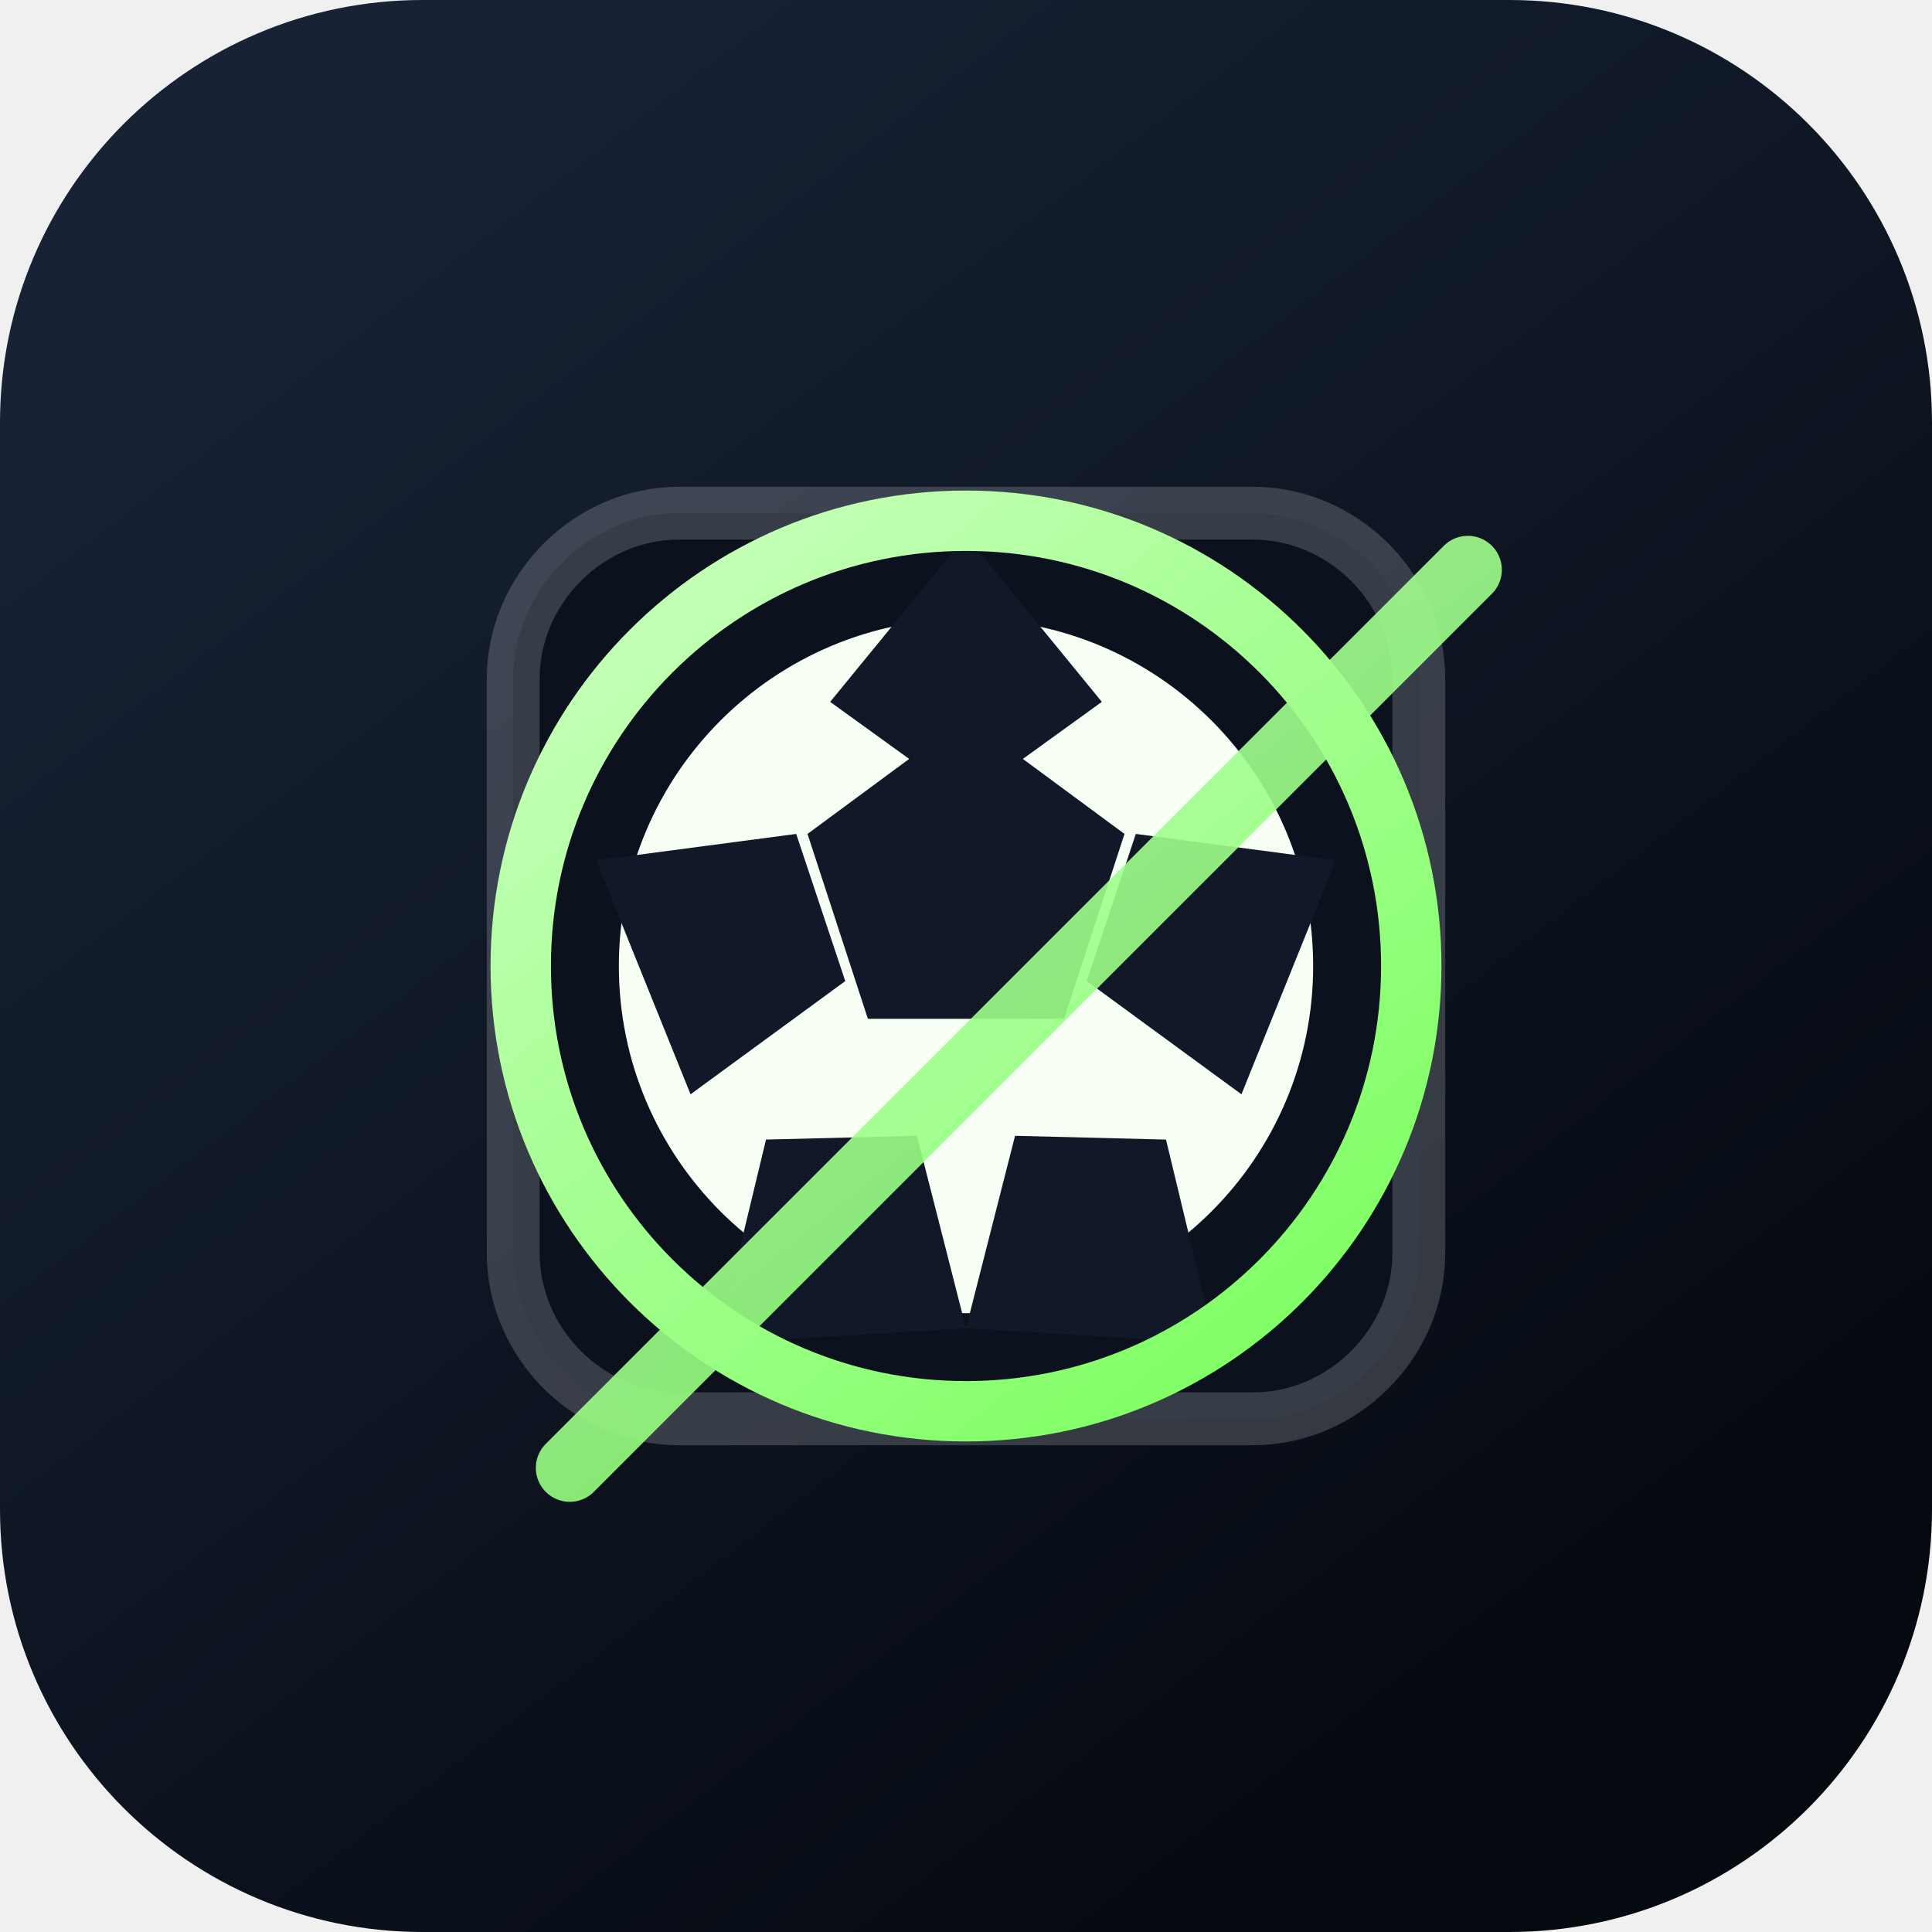
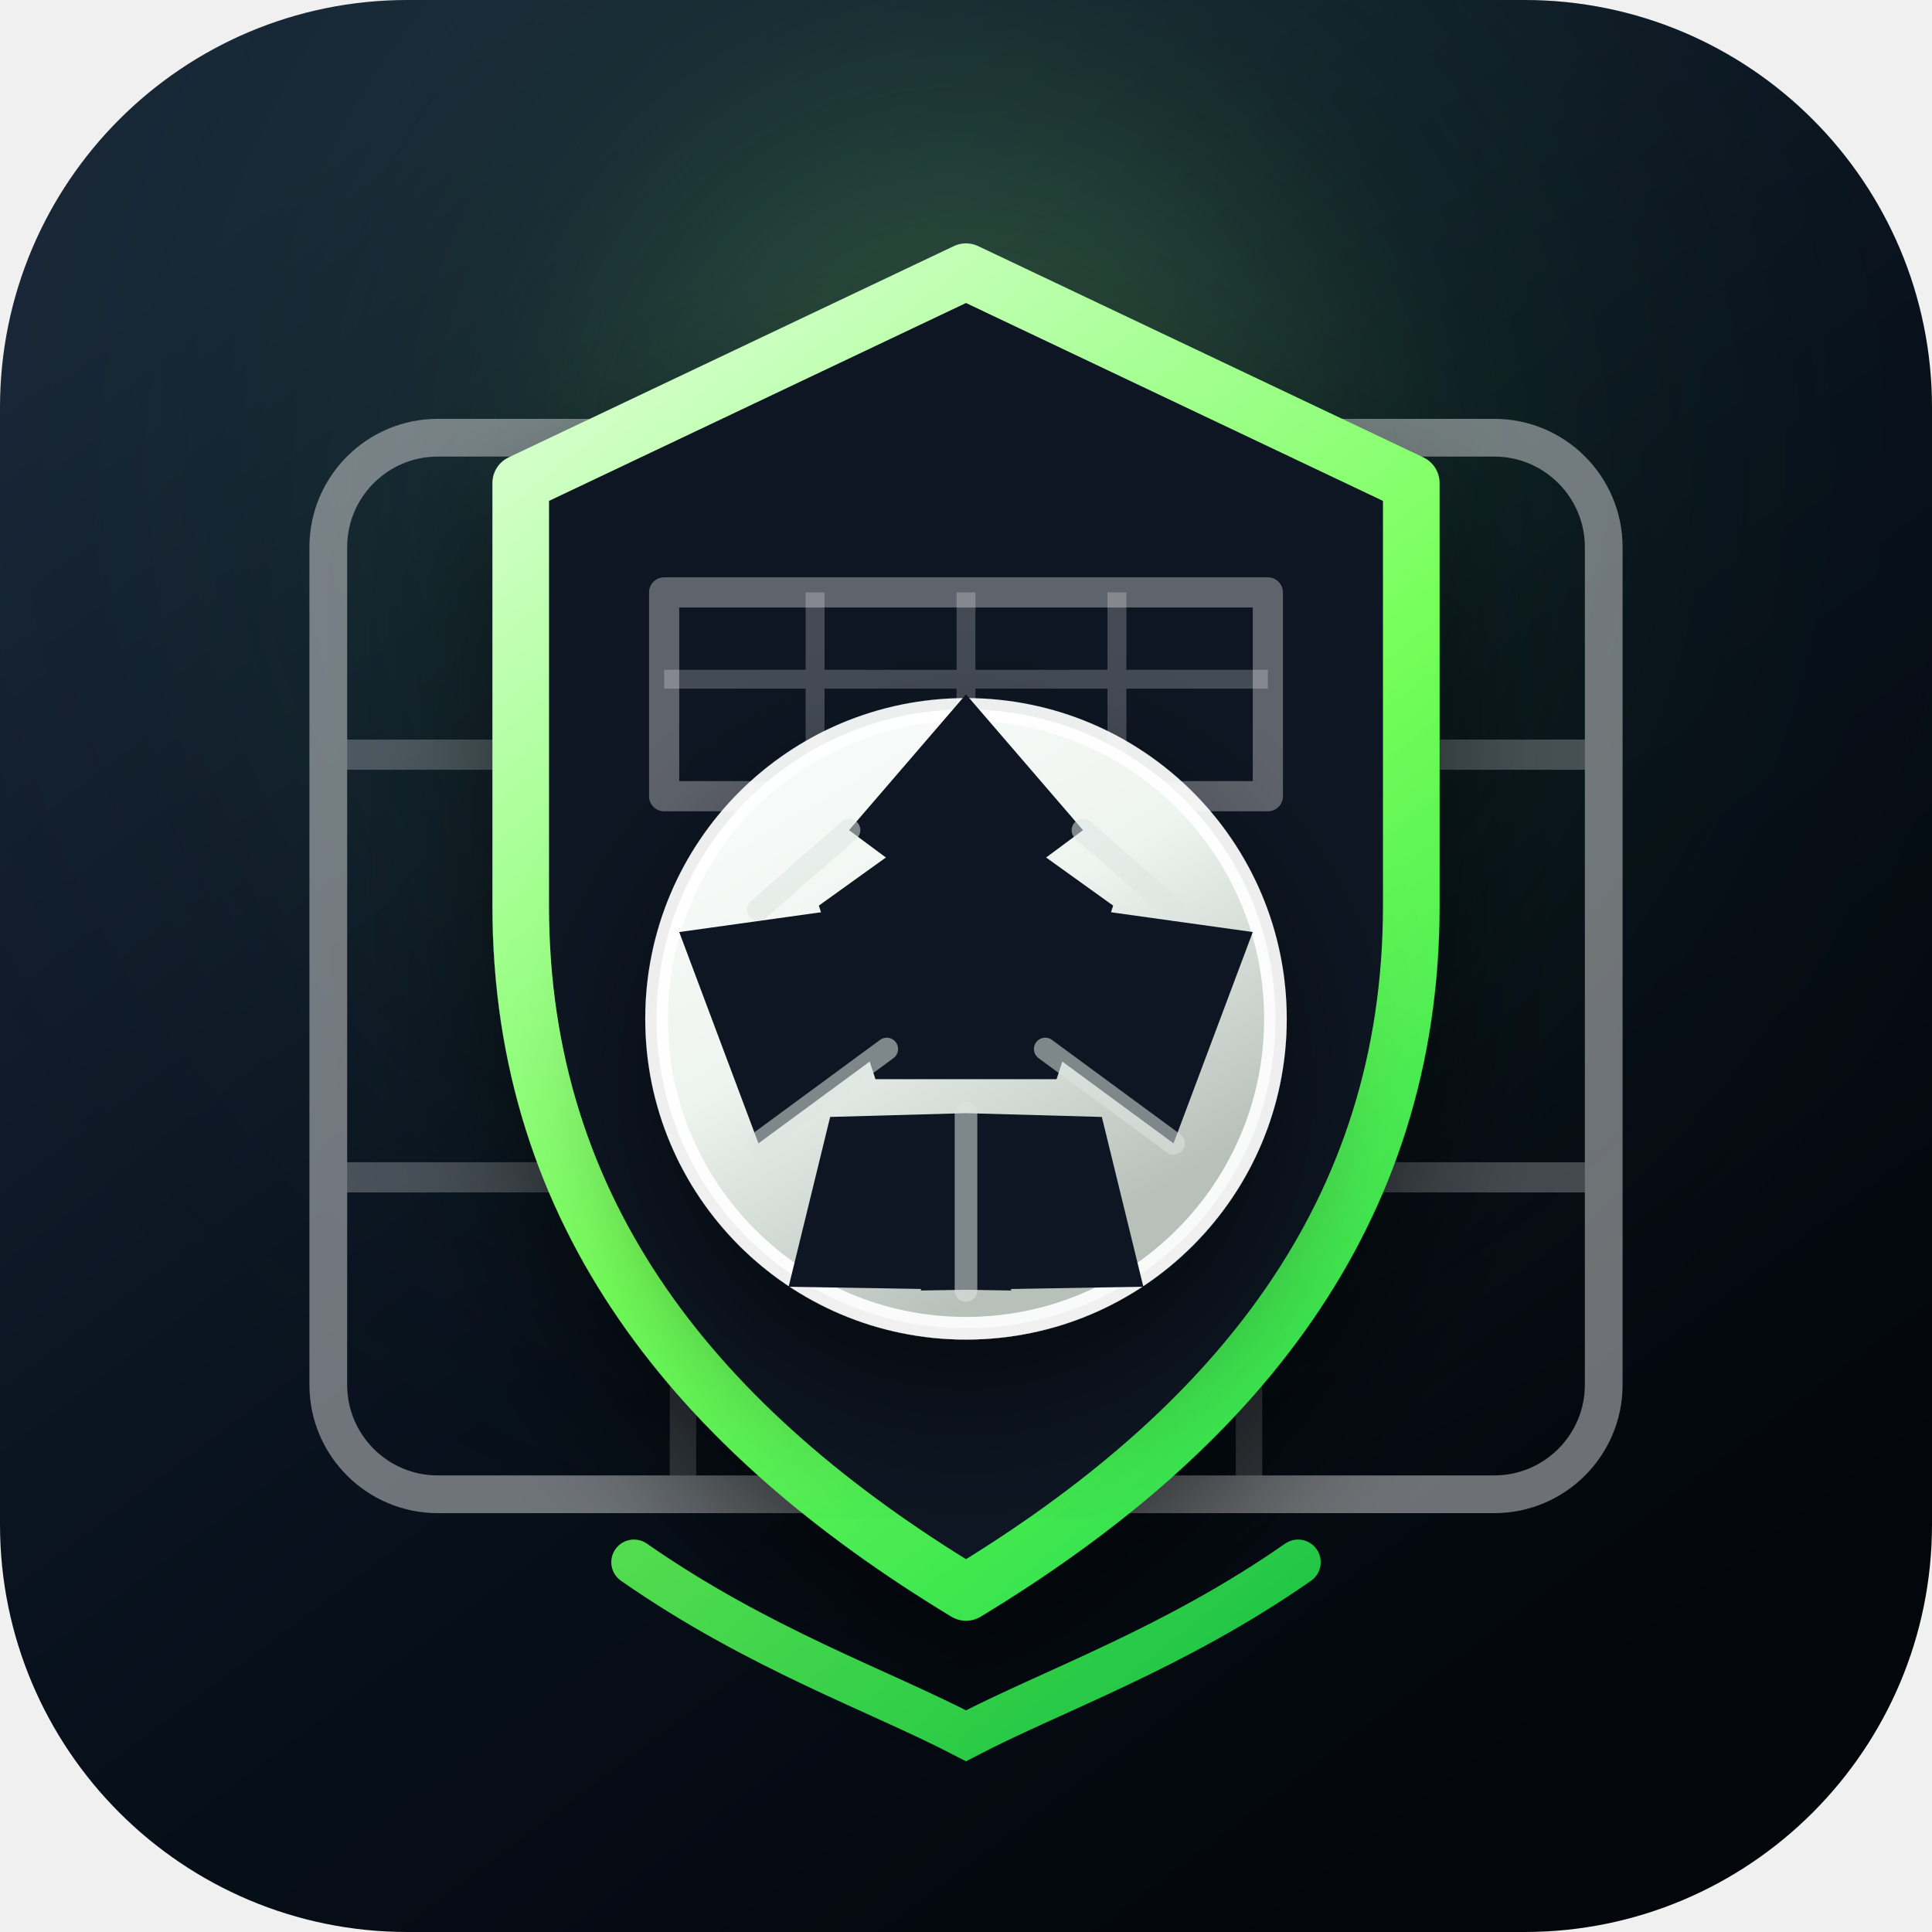
<svg xmlns="http://www.w3.org/2000/svg" viewBox="0 0 512 512">
  <defs>
-     <linearGradient id="bg" x1="96" x2="416" y1="48" y2="464" gradientUnits="userSpaceOnUse">
-       <stop stop-color="#172235" />
-       <stop offset="1" stop-color="#050910" />
+     <linearGradient id="app-bg" x1="90" x2="425" y1="35" y2="480" gradientUnits="userSpaceOnUse">
+       <stop stop-color="#182638" />
+       <stop offset=".54" stop-color="#07101B" />
+       <stop offset="1" stop-color="#03060B" />
    </linearGradient>
-     <linearGradient id="accent" x1="128" x2="384" y1="96" y2="416" gradientUnits="userSpaceOnUse">
+     <radialGradient id="spotlight" cx="50%" cy="24%" r="62%">
+       <stop stop-color="#9CFF89" stop-opacity=".34" />
+       <stop offset=".42" stop-color="#2C7A37" stop-opacity=".12" />
+       <stop offset="1" stop-color="#000000" stop-opacity="0" />
+     </radialGradient>
+     <linearGradient id="lime" x1="140" x2="382" y1="106" y2="408" gradientUnits="userSpaceOnUse">
      <stop stop-color="#D7FFCE" />
-       <stop offset="1" stop-color="#6DFF4E" />
+       <stop offset=".5" stop-color="#76FF5A" />
+       <stop offset="1" stop-color="#20D94A" />
    </linearGradient>
+     <linearGradient id="ball-shine" x1="206" x2="300" y1="160" y2="320" gradientUnits="userSpaceOnUse">
+       <stop stop-color="#FFFFFF" />
+       <stop offset=".55" stop-color="#EEF4F0" />
+       <stop offset="1" stop-color="#B7C1BA" />
+     </linearGradient>
+     <filter id="soft-shadow" x="-30%" y="-30%" width="160%" height="160%">
+       <feDropShadow dx="0" dy="18" stdDeviation="18" flood-color="#000000" flood-opacity=".52" />
+     </filter>
  </defs>
-   <rect width="512" height="512" rx="112" fill="url(#bg)" />
-   <path d="M136 332V180c0-24 20-44 44-44h152c24 0 44 20 44 44v152c0 24-20 44-44 44H180c-24 0-44-20-44-44Z" fill="#0B121E" stroke="#FFFFFF" stroke-opacity=".18" stroke-width="14" />
-   <circle cx="256" cy="256" r="92" fill="#F7FFF5" />
-   <path d="m256 190 42 31-16 49h-52l-16-49z" fill="#111827" />
-   <path d="m256 142 36 44-36 26-36-26zM354 228l-53-7-13 39 41 30zM322 356l-13-54-40-1-13 51zM190 356l66-4-13-51-40 1zM158 228l25 62 41-30-13-39z" fill="#111827" />
-   <circle cx="256" cy="256" r="118" fill="none" stroke="url(#accent)" stroke-width="16" />
-   <path d="M151 389 389 151" stroke="url(#accent)" stroke-width="18" stroke-linecap="round" opacity=".9" />
+   <rect width="512" height="512" rx="108" fill="url(#app-bg)" />
+   <rect width="512" height="512" rx="108" fill="url(#spotlight)" />
+   <g opacity=".42" stroke="#FFFFFF" stroke-linecap="round" stroke-linejoin="round">
+     <path d="M116 116h280c16 0 29 13 29 29v222c0 16-13 29-29 29H116c-16 0-29-13-29-29V145c0-16 13-29 29-29Z" fill="none" stroke-width="10" />
+     <path d="M256 116v280" stroke-width="8" opacity=".55" />
+     <circle cx="256" cy="256" r="55" fill="none" stroke-width="8" opacity=".72" />
+     <path d="M87 200h86v112H87M425 200h-86v112h86" fill="none" stroke-width="8" opacity=".6" />
+     <path d="M181 116v57h150v-57M181 396v-57h150v57" fill="none" stroke-width="7" opacity=".46" />
+   </g>
+   <g filter="url(#soft-shadow)">
+     <path d="M256 72 374 128v112c0 82-47 139-118 182-71-43-118-100-118-182V128L256 72Z" fill="#0B1420" stroke="url(#lime)" stroke-width="15" stroke-linejoin="round" />
+     <path d="M176 157h160v54H176z" fill="none" stroke="#FFFFFF" stroke-opacity=".34" stroke-width="8" stroke-linejoin="round" />
+     <path d="M176 180h160M216 157v54M256 157v54M296 157v54" stroke="#FFFFFF" stroke-opacity=".24" stroke-width="5" />
+   </g>
+   <g filter="url(#soft-shadow)">
+     <circle cx="256" cy="270" r="82" fill="url(#ball-shine)" stroke="#FFFFFF" stroke-opacity=".92" stroke-width="6" />
+     <path d="m256 212 39 28-15 46h-48l-15-46Z" fill="#101722" />
+     <path d="m256 184 31 36-31 23-31-23Z" fill="#101722" />
+     <path d="m332 247-43-6-12 37 34 25Z" fill="#101722" />
+     <path d="m303 341-11-45-36-1-12 47Z" fill="#101722" />
+     <path d="m209 341 59 1-12-47-36 1Z" fill="#101722" />
+     <path d="m180 247 21 56 34-25-12-37Z" fill="#101722" />
+     <path d="M225 220 201 241M287 220l24 21M235 278l-34 25M277 278l34 25M256 295v47" stroke="#DDE6E2" stroke-opacity=".54" stroke-width="6" stroke-linecap="round" />
+   </g>
+   <path d="M168 414c33 23 65 34 88 46 23-12 55-23 88-46" fill="none" stroke="url(#lime)" stroke-width="12" stroke-linecap="round" opacity=".9" />
</svg>
